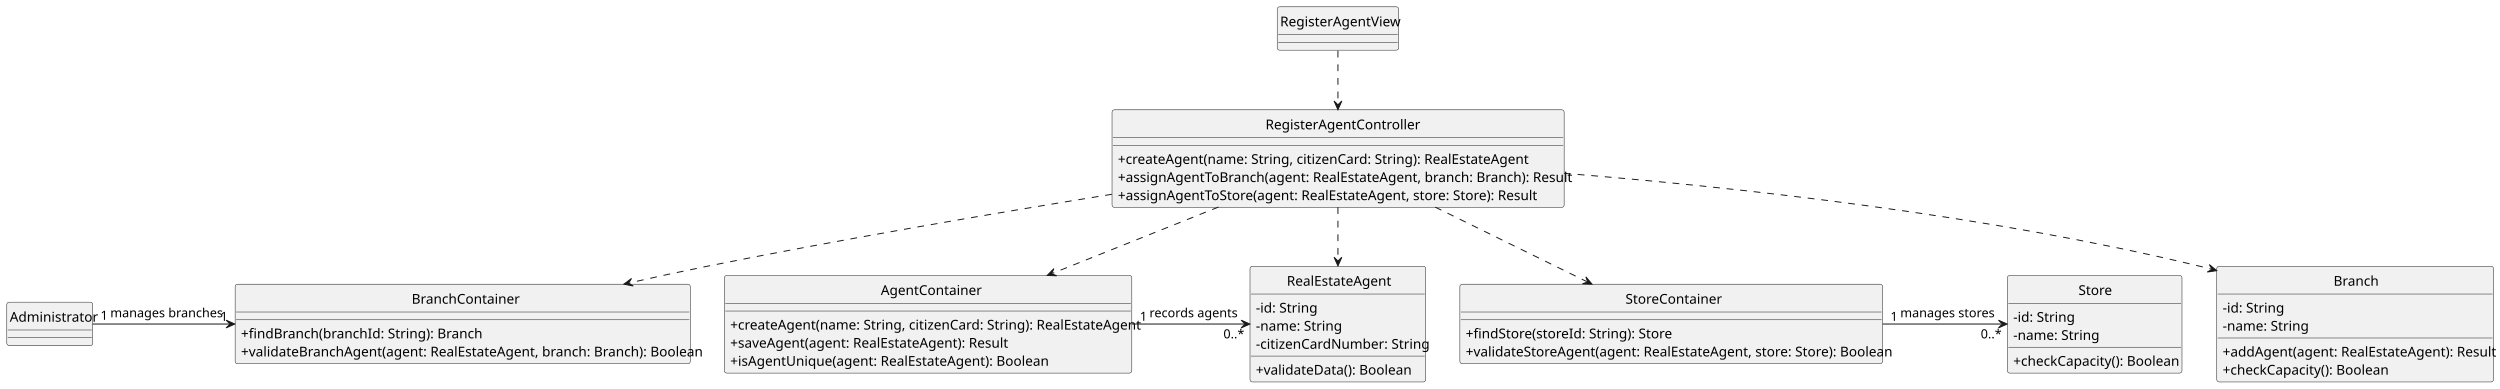
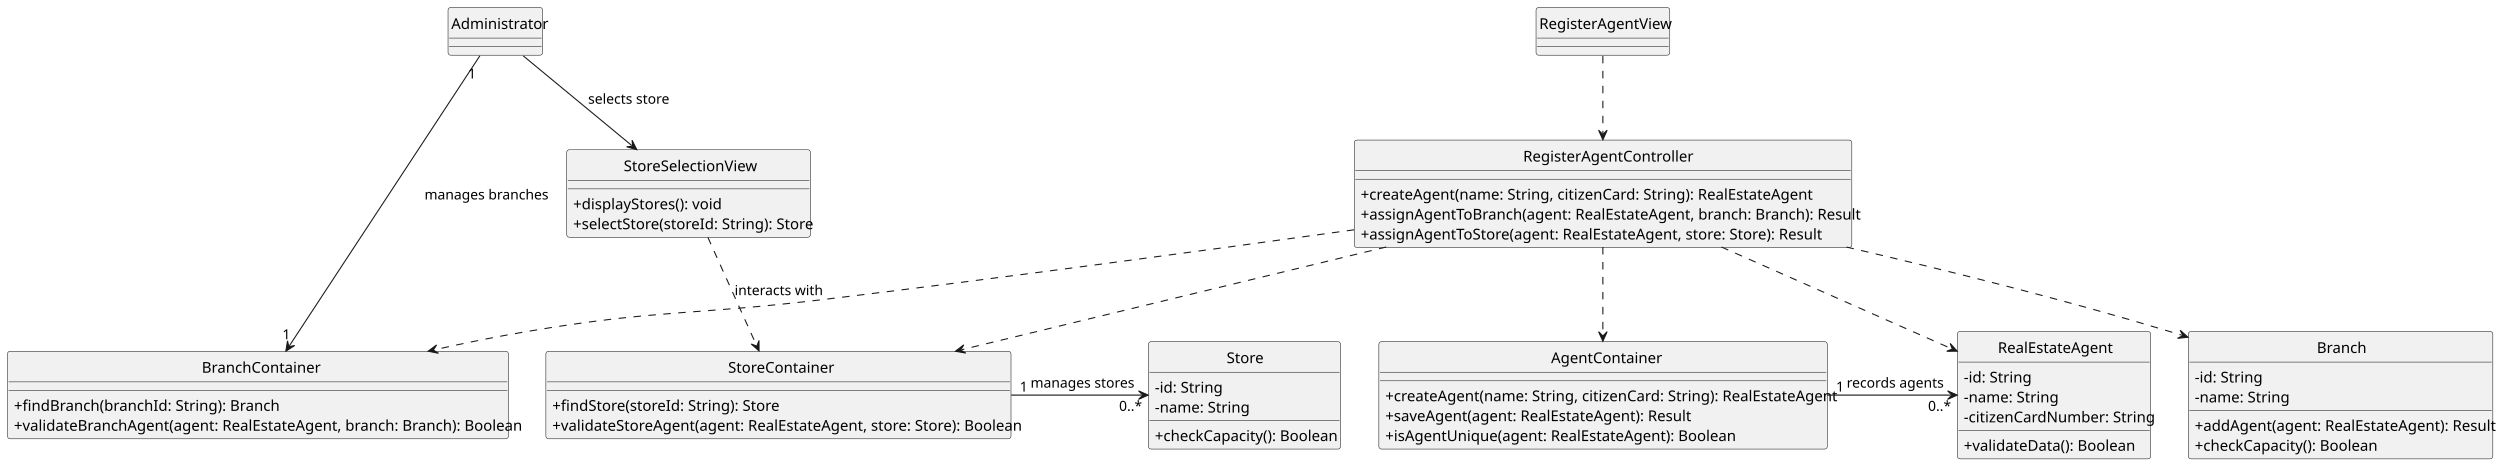
- <svg xmlns="http://www.w3.org/2000/svg" contentStyleType="text/css" height="400px" preserveAspectRatio="none" style="width:2573px;height:400px;background:#FFFFFF;" version="1.1" viewBox="0 0 2573 400" width="2573px" zoomAndPan="magnify">
+ <svg xmlns="http://www.w3.org/2000/svg" contentStyleType="text/css" height="436px" preserveAspectRatio="none" style="width:2338px;height:436px;background:#FFFFFF;" version="1.1" viewBox="0 0 2338 436" width="2338px" zoomAndPan="magnify">
  <defs />
  <g>
    <g id="elem_RegisterAgentView">
-       <rect codeLine="4" fill="#F1F1F1" height="44.621" id="RegisterAgentView" rx="2.5" ry="2.5" style="stroke:#181818;stroke-width:0.5;" width="125.061" x="1314.5" y="7" />
-       <text fill="#000000" font-family="sans-serif" font-size="14" lengthAdjust="spacing" textLength="119.061" x="1317.5" y="27.107">RegisterAgentView</text>
-       <line style="stroke:#181818;stroke-width:0.5;" x1="1315.5" x2="1438.562" y1="35.621" y2="35.621" />
-       <line style="stroke:#181818;stroke-width:0.5;" x1="1315.5" x2="1438.562" y1="43.621" y2="43.621" />
+       <rect codeLine="4" fill="#F1F1F1" height="44.621" id="RegisterAgentView" rx="2.5" ry="2.5" style="stroke:#181818;stroke-width:0.5;" width="125.061" x="1436.5" y="7" />
+       <text fill="#000000" font-family="sans-serif" font-size="14" lengthAdjust="spacing" textLength="119.061" x="1439.5" y="27.107">RegisterAgentView</text>
+       <line style="stroke:#181818;stroke-width:0.5;" x1="1437.5" x2="1560.562" y1="35.621" y2="35.621" />
+       <line style="stroke:#181818;stroke-width:0.5;" x1="1437.5" x2="1560.562" y1="43.621" y2="43.621" />
    </g>
    <g id="elem_RegisterAgentController">
-       <rect codeLine="7" fill="#F1F1F1" height="100.484" id="RegisterAgentController" rx="2.5" ry="2.5" style="stroke:#181818;stroke-width:0.5;" width="465.318" x="1144.5" y="113" />
-       <text fill="#000000" font-family="sans-serif" font-size="14" lengthAdjust="spacing" textLength="149.406" x="1302.456" y="133.107">RegisterAgentController</text>
-       <line style="stroke:#181818;stroke-width:0.5;" x1="1145.5" x2="1608.818" y1="141.621" y2="141.621" />
-       <line style="stroke:#181818;stroke-width:0.5;" x1="1145.5" x2="1608.818" y1="149.621" y2="149.621" />
-       <text fill="#000000" font-family="sans-serif" font-size="14" lengthAdjust="spacing" textLength="407.374" x="1150.5" y="168.728">+createAgent(name: String, citizenCard: String): RealEstateAgent</text>
-       <text fill="#000000" font-family="sans-serif" font-size="14" lengthAdjust="spacing" textLength="453.318" x="1150.5" y="187.35">+assignAgentToBranch(agent: RealEstateAgent, branch: Branch): Result</text>
-       <text fill="#000000" font-family="sans-serif" font-size="14" lengthAdjust="spacing" textLength="419.843" x="1150.5" y="205.971">+assignAgentToStore(agent: RealEstateAgent, store: Store): Result</text>
+       <rect codeLine="7" fill="#F1F1F1" height="100.484" id="RegisterAgentController" rx="2.5" ry="2.5" style="stroke:#181818;stroke-width:0.5;" width="465.318" x="1266.5" y="131" />
+       <text fill="#000000" font-family="sans-serif" font-size="14" lengthAdjust="spacing" textLength="149.406" x="1424.456" y="151.107">RegisterAgentController</text>
+       <line style="stroke:#181818;stroke-width:0.5;" x1="1267.5" x2="1730.818" y1="159.621" y2="159.621" />
+       <line style="stroke:#181818;stroke-width:0.5;" x1="1267.5" x2="1730.818" y1="167.621" y2="167.621" />
+       <text fill="#000000" font-family="sans-serif" font-size="14" lengthAdjust="spacing" textLength="407.374" x="1272.5" y="186.728">+createAgent(name: String, citizenCard: String): RealEstateAgent</text>
+       <text fill="#000000" font-family="sans-serif" font-size="14" lengthAdjust="spacing" textLength="453.318" x="1272.5" y="205.35">+assignAgentToBranch(agent: RealEstateAgent, branch: Branch): Result</text>
+       <text fill="#000000" font-family="sans-serif" font-size="14" lengthAdjust="spacing" textLength="419.843" x="1272.5" y="223.971">+assignAgentToStore(agent: RealEstateAgent, store: Store): Result</text>
    </g>
    <g id="elem_RealEstateAgent">
-       <rect codeLine="13" fill="#F1F1F1" height="119.106" id="RealEstateAgent" rx="2.5" ry="2.5" style="stroke:#181818;stroke-width:0.5;" width="180.834" x="1286.5" y="274" />
-       <text fill="#000000" font-family="sans-serif" font-size="14" lengthAdjust="spacing" textLength="105.068" x="1324.383" y="294.107">RealEstateAgent</text>
-       <line style="stroke:#181818;stroke-width:0.5;" x1="1287.5" x2="1466.334" y1="302.621" y2="302.621" />
-       <text fill="#000000" font-family="sans-serif" font-size="14" lengthAdjust="spacing" textLength="59.91" x="1292.5" y="321.728">-id: String</text>
-       <text fill="#000000" font-family="sans-serif" font-size="14" lengthAdjust="spacing" textLength="84.034" x="1292.5" y="340.35">-name: String</text>
-       <text fill="#000000" font-family="sans-serif" font-size="14" lengthAdjust="spacing" textLength="168.834" x="1292.5" y="358.971">-citizenCardNumber: String</text>
-       <line style="stroke:#181818;stroke-width:0.5;" x1="1287.5" x2="1466.334" y1="366.484" y2="366.484" />
-       <text fill="#000000" font-family="sans-serif" font-size="14" lengthAdjust="spacing" textLength="154.485" x="1292.5" y="385.592">+validateData(): Boolean</text>
+       <rect codeLine="13" fill="#F1F1F1" height="119.106" id="RealEstateAgent" rx="2.5" ry="2.5" style="stroke:#181818;stroke-width:0.5;" width="180.834" x="1830.5" y="310" />
+       <text fill="#000000" font-family="sans-serif" font-size="14" lengthAdjust="spacing" textLength="105.068" x="1868.383" y="330.107">RealEstateAgent</text>
+       <line style="stroke:#181818;stroke-width:0.5;" x1="1831.5" x2="2010.334" y1="338.621" y2="338.621" />
+       <text fill="#000000" font-family="sans-serif" font-size="14" lengthAdjust="spacing" textLength="59.91" x="1836.5" y="357.728">-id: String</text>
+       <text fill="#000000" font-family="sans-serif" font-size="14" lengthAdjust="spacing" textLength="84.034" x="1836.5" y="376.35">-name: String</text>
+       <text fill="#000000" font-family="sans-serif" font-size="14" lengthAdjust="spacing" textLength="168.834" x="1836.5" y="394.971">-citizenCardNumber: String</text>
+       <line style="stroke:#181818;stroke-width:0.5;" x1="1831.5" x2="2010.334" y1="402.484" y2="402.484" />
+       <text fill="#000000" font-family="sans-serif" font-size="14" lengthAdjust="spacing" textLength="154.485" x="1836.5" y="421.592">+validateData(): Boolean</text>
    </g>
    <g id="elem_Branch">
-       <rect codeLine="20" fill="#F1F1F1" height="119.106" id="Branch" rx="2.5" ry="2.5" style="stroke:#181818;stroke-width:0.5;" width="284.788" x="2281.5" y="274" />
-       <text fill="#000000" font-family="sans-serif" font-size="14" lengthAdjust="spacing" textLength="44.358" x="2401.715" y="294.107">Branch</text>
-       <line style="stroke:#181818;stroke-width:0.5;" x1="2282.5" x2="2565.288" y1="302.621" y2="302.621" />
-       <text fill="#000000" font-family="sans-serif" font-size="14" lengthAdjust="spacing" textLength="59.91" x="2287.5" y="321.728">-id: String</text>
-       <text fill="#000000" font-family="sans-serif" font-size="14" lengthAdjust="spacing" textLength="84.034" x="2287.5" y="340.35">-name: String</text>
-       <line style="stroke:#181818;stroke-width:0.5;" x1="2282.5" x2="2565.288" y1="347.863" y2="347.863" />
-       <text fill="#000000" font-family="sans-serif" font-size="14" lengthAdjust="spacing" textLength="272.788" x="2287.5" y="366.971">+addAgent(agent: RealEstateAgent): Result</text>
-       <text fill="#000000" font-family="sans-serif" font-size="14" lengthAdjust="spacing" textLength="167.699" x="2287.5" y="385.592">+checkCapacity(): Boolean</text>
+       <rect codeLine="20" fill="#F1F1F1" height="119.106" id="Branch" rx="2.5" ry="2.5" style="stroke:#181818;stroke-width:0.5;" width="284.788" x="2046.5" y="310" />
+       <text fill="#000000" font-family="sans-serif" font-size="14" lengthAdjust="spacing" textLength="44.358" x="2166.715" y="330.107">Branch</text>
+       <line style="stroke:#181818;stroke-width:0.5;" x1="2047.5" x2="2330.288" y1="338.621" y2="338.621" />
+       <text fill="#000000" font-family="sans-serif" font-size="14" lengthAdjust="spacing" textLength="59.91" x="2052.5" y="357.728">-id: String</text>
+       <text fill="#000000" font-family="sans-serif" font-size="14" lengthAdjust="spacing" textLength="84.034" x="2052.5" y="376.35">-name: String</text>
+       <line style="stroke:#181818;stroke-width:0.5;" x1="2047.5" x2="2330.288" y1="383.863" y2="383.863" />
+       <text fill="#000000" font-family="sans-serif" font-size="14" lengthAdjust="spacing" textLength="272.788" x="2052.5" y="402.971">+addAgent(agent: RealEstateAgent): Result</text>
+       <text fill="#000000" font-family="sans-serif" font-size="14" lengthAdjust="spacing" textLength="167.699" x="2052.5" y="421.592">+checkCapacity(): Boolean</text>
    </g>
    <g id="elem_AgentContainer">
-       <rect codeLine="27" fill="#F1F1F1" height="100.484" id="AgentContainer" rx="2.5" ry="2.5" style="stroke:#181818;stroke-width:0.5;" width="419.374" x="745.5" y="283.5" />
-       <text fill="#000000" font-family="sans-serif" font-size="14" lengthAdjust="spacing" textLength="97.289" x="906.543" y="303.607">AgentContainer</text>
-       <line style="stroke:#181818;stroke-width:0.5;" x1="746.5" x2="1163.874" y1="312.121" y2="312.121" />
-       <line style="stroke:#181818;stroke-width:0.5;" x1="746.5" x2="1163.874" y1="320.121" y2="320.121" />
-       <text fill="#000000" font-family="sans-serif" font-size="14" lengthAdjust="spacing" textLength="407.374" x="751.5" y="339.228">+createAgent(name: String, citizenCard: String): RealEstateAgent</text>
-       <text fill="#000000" font-family="sans-serif" font-size="14" lengthAdjust="spacing" textLength="279.002" x="751.5" y="357.85">+saveAgent(agent: RealEstateAgent): Result</text>
-       <text fill="#000000" font-family="sans-serif" font-size="14" lengthAdjust="spacing" textLength="315.602" x="751.5" y="376.471">+isAgentUnique(agent: RealEstateAgent): Boolean</text>
+       <rect codeLine="27" fill="#F1F1F1" height="100.484" id="AgentContainer" rx="2.5" ry="2.5" style="stroke:#181818;stroke-width:0.5;" width="419.374" x="1289.5" y="319.5" />
+       <text fill="#000000" font-family="sans-serif" font-size="14" lengthAdjust="spacing" textLength="97.289" x="1450.543" y="339.607">AgentContainer</text>
+       <line style="stroke:#181818;stroke-width:0.5;" x1="1290.5" x2="1707.874" y1="348.121" y2="348.121" />
+       <line style="stroke:#181818;stroke-width:0.5;" x1="1290.5" x2="1707.874" y1="356.121" y2="356.121" />
+       <text fill="#000000" font-family="sans-serif" font-size="14" lengthAdjust="spacing" textLength="407.374" x="1295.5" y="375.228">+createAgent(name: String, citizenCard: String): RealEstateAgent</text>
+       <text fill="#000000" font-family="sans-serif" font-size="14" lengthAdjust="spacing" textLength="279.002" x="1295.5" y="393.85">+saveAgent(agent: RealEstateAgent): Result</text>
+       <text fill="#000000" font-family="sans-serif" font-size="14" lengthAdjust="spacing" textLength="315.602" x="1295.5" y="412.471">+isAgentUnique(agent: RealEstateAgent): Boolean</text>
    </g>
    <g id="elem_BranchContainer">
-       <rect codeLine="33" fill="#F1F1F1" height="81.863" id="BranchContainer" rx="2.5" ry="2.5" style="stroke:#181818;stroke-width:0.5;" width="468.463" x="242" y="292.5" />
-       <text fill="#000000" font-family="sans-serif" font-size="14" lengthAdjust="spacing" textLength="105.061" x="423.701" y="312.607">BranchContainer</text>
-       <line style="stroke:#181818;stroke-width:0.5;" x1="243" x2="709.463" y1="321.121" y2="321.121" />
-       <line style="stroke:#181818;stroke-width:0.5;" x1="243" x2="709.463" y1="329.121" y2="329.121" />
-       <text fill="#000000" font-family="sans-serif" font-size="14" lengthAdjust="spacing" textLength="235.402" x="248" y="348.228">+findBranch(branchId: String): Branch</text>
-       <text fill="#000000" font-family="sans-serif" font-size="14" lengthAdjust="spacing" textLength="456.463" x="248" y="366.85">+validateBranchAgent(agent: RealEstateAgent, branch: Branch): Boolean</text>
+       <rect codeLine="33" fill="#F1F1F1" height="81.863" id="BranchContainer" rx="2.5" ry="2.5" style="stroke:#181818;stroke-width:0.5;" width="468.463" x="7" y="328.5" />
+       <text fill="#000000" font-family="sans-serif" font-size="14" lengthAdjust="spacing" textLength="105.061" x="188.701" y="348.607">BranchContainer</text>
+       <line style="stroke:#181818;stroke-width:0.5;" x1="8" x2="474.463" y1="357.121" y2="357.121" />
+       <line style="stroke:#181818;stroke-width:0.5;" x1="8" x2="474.463" y1="365.121" y2="365.121" />
+       <text fill="#000000" font-family="sans-serif" font-size="14" lengthAdjust="spacing" textLength="235.402" x="13" y="384.228">+findBranch(branchId: String): Branch</text>
+       <text fill="#000000" font-family="sans-serif" font-size="14" lengthAdjust="spacing" textLength="456.463" x="13" y="402.85">+validateBranchAgent(agent: RealEstateAgent, branch: Branch): Boolean</text>
    </g>
    <g id="elem_Store">
-       <rect codeLine="38" fill="#F1F1F1" height="100.484" id="Store" rx="2.5" ry="2.5" style="stroke:#181818;stroke-width:0.5;" width="179.699" x="2066" y="283.5" />
-       <text fill="#000000" font-family="sans-serif" font-size="14" lengthAdjust="spacing" textLength="33.462" x="2139.119" y="303.607">Store</text>
-       <line style="stroke:#181818;stroke-width:0.5;" x1="2067" x2="2244.699" y1="312.121" y2="312.121" />
-       <text fill="#000000" font-family="sans-serif" font-size="14" lengthAdjust="spacing" textLength="59.91" x="2072" y="331.228">-id: String</text>
-       <text fill="#000000" font-family="sans-serif" font-size="14" lengthAdjust="spacing" textLength="84.034" x="2072" y="349.85">-name: String</text>
-       <line style="stroke:#181818;stroke-width:0.5;" x1="2067" x2="2244.699" y1="357.363" y2="357.363" />
-       <text fill="#000000" font-family="sans-serif" font-size="14" lengthAdjust="spacing" textLength="167.699" x="2072" y="376.471">+checkCapacity(): Boolean</text>
+       <rect codeLine="38" fill="#F1F1F1" height="100.484" id="Store" rx="2.5" ry="2.5" style="stroke:#181818;stroke-width:0.5;" width="179.699" x="1074" y="319.5" />
+       <text fill="#000000" font-family="sans-serif" font-size="14" lengthAdjust="spacing" textLength="33.462" x="1147.119" y="339.607">Store</text>
+       <line style="stroke:#181818;stroke-width:0.5;" x1="1075" x2="1252.699" y1="348.121" y2="348.121" />
+       <text fill="#000000" font-family="sans-serif" font-size="14" lengthAdjust="spacing" textLength="59.91" x="1080" y="367.228">-id: String</text>
+       <text fill="#000000" font-family="sans-serif" font-size="14" lengthAdjust="spacing" textLength="84.034" x="1080" y="385.85">-name: String</text>
+       <line style="stroke:#181818;stroke-width:0.5;" x1="1075" x2="1252.699" y1="393.363" y2="393.363" />
+       <text fill="#000000" font-family="sans-serif" font-size="14" lengthAdjust="spacing" textLength="167.699" x="1080" y="412.471">+checkCapacity(): Boolean</text>
    </g>
    <g id="elem_StoreContainer">
-       <rect codeLine="44" fill="#F1F1F1" height="81.863" id="StoreContainer" rx="2.5" ry="2.5" style="stroke:#181818;stroke-width:0.5;" width="434.987" x="1502.5" y="292.5" />
-       <text fill="#000000" font-family="sans-serif" font-size="14" lengthAdjust="spacing" textLength="94.165" x="1672.911" y="312.607">StoreContainer</text>
-       <line style="stroke:#181818;stroke-width:0.5;" x1="1503.5" x2="1936.487" y1="321.121" y2="321.121" />
-       <line style="stroke:#181818;stroke-width:0.5;" x1="1503.5" x2="1936.487" y1="329.121" y2="329.121" />
-       <text fill="#000000" font-family="sans-serif" font-size="14" lengthAdjust="spacing" textLength="201.927" x="1508.5" y="348.228">+findStore(storeId: String): Store</text>
-       <text fill="#000000" font-family="sans-serif" font-size="14" lengthAdjust="spacing" textLength="422.987" x="1508.5" y="366.85">+validateStoreAgent(agent: RealEstateAgent, store: Store): Boolean</text>
+       <rect codeLine="44" fill="#F1F1F1" height="81.863" id="StoreContainer" rx="2.5" ry="2.5" style="stroke:#181818;stroke-width:0.5;" width="434.987" x="510.5" y="328.5" />
+       <text fill="#000000" font-family="sans-serif" font-size="14" lengthAdjust="spacing" textLength="94.165" x="680.911" y="348.607">StoreContainer</text>
+       <line style="stroke:#181818;stroke-width:0.5;" x1="511.5" x2="944.487" y1="357.121" y2="357.121" />
+       <line style="stroke:#181818;stroke-width:0.5;" x1="511.5" x2="944.487" y1="365.121" y2="365.121" />
+       <text fill="#000000" font-family="sans-serif" font-size="14" lengthAdjust="spacing" textLength="201.927" x="516.5" y="384.228">+findStore(storeId: String): Store</text>
+       <text fill="#000000" font-family="sans-serif" font-size="14" lengthAdjust="spacing" textLength="422.987" x="516.5" y="402.85">+validateStoreAgent(agent: RealEstateAgent, store: Store): Boolean</text>
+     </g>
+     <g id="elem_StoreSelectionView">
+       <rect codeLine="49" fill="#F1F1F1" height="81.863" id="StoreSelectionView" rx="2.5" ry="2.5" style="stroke:#181818;stroke-width:0.5;" width="227.927" x="530" y="140" />
+       <text fill="#000000" font-family="sans-serif" font-size="14" lengthAdjust="spacing" textLength="121.399" x="583.264" y="160.107">StoreSelectionView</text>
+       <line style="stroke:#181818;stroke-width:0.5;" x1="531" x2="756.927" y1="168.621" y2="168.621" />
+       <line style="stroke:#181818;stroke-width:0.5;" x1="531" x2="756.927" y1="176.621" y2="176.621" />
+       <text fill="#000000" font-family="sans-serif" font-size="14" lengthAdjust="spacing" textLength="135.003" x="536" y="195.728">+displayStores(): void</text>
+       <text fill="#000000" font-family="sans-serif" font-size="14" lengthAdjust="spacing" textLength="215.927" x="536" y="214.35">+selectStore(storeId: String): Store</text>
    </g>
    <g id="elem_Administrator">
-       <rect fill="#F1F1F1" height="44.621" id="Administrator" rx="2.5" ry="2.5" style="stroke:#181818;stroke-width:0.5;" width="88.469" x="7" y="311" />
-       <text fill="#000000" font-family="sans-serif" font-size="14" lengthAdjust="spacing" textLength="82.469" x="10" y="331.107">Administrator</text>
-       <line style="stroke:#181818;stroke-width:0.5;" x1="8" x2="94.469" y1="339.621" y2="339.621" />
-       <line style="stroke:#181818;stroke-width:0.5;" x1="8" x2="94.469" y1="347.621" y2="347.621" />
+       <rect fill="#F1F1F1" height="44.621" id="Administrator" rx="2.5" ry="2.5" style="stroke:#181818;stroke-width:0.5;" width="88.469" x="419" y="7" />
+       <text fill="#000000" font-family="sans-serif" font-size="14" lengthAdjust="spacing" textLength="82.469" x="422" y="27.107">Administrator</text>
+       <line style="stroke:#181818;stroke-width:0.5;" x1="420" x2="506.469" y1="35.621" y2="35.621" />
+       <line style="stroke:#181818;stroke-width:0.5;" x1="420" x2="506.469" y1="43.621" y2="43.621" />
    </g>
    <g id="link_Administrator_BranchContainer">
-       <path codeLine="49" d="M95.28,333.5 C131.42,333.5 179.54,333.5 235.7,333.5 " fill="none" id="Administrator-to-BranchContainer" style="stroke:#181818;stroke-width:1.0;" />
-       <polygon fill="#181818" points="241.7,333.5,232.7,329.5,236.7,333.5,232.7,337.5,241.7,333.5" style="stroke:#181818;stroke-width:1.0;" />
-       <text fill="#000000" font-family="sans-serif" font-size="13" lengthAdjust="spacing" textLength="110.57" x="113.5" y="326.528">manages branches</text>
-       <text fill="#000000" font-family="sans-serif" font-size="13" lengthAdjust="spacing" textLength="7.23" x="103.472" y="329.125">1</text>
-       <text fill="#000000" font-family="sans-serif" font-size="13" lengthAdjust="spacing" textLength="7.23" x="226.893" y="330.256">1</text>
+       <path codeLine="54" d="M448.78,52.16 C412.22,107.82 317.844,251.505 270.604,323.425 " fill="none" id="Administrator-to-BranchContainer" style="stroke:#181818;stroke-width:1.0;" />
+       <polygon fill="#181818" points="267.31,328.44,275.594,323.114,270.055,324.261,268.908,318.722,267.31,328.44" style="stroke:#181818;stroke-width:1.0;" />
+       <text fill="#000000" font-family="sans-serif" font-size="13" lengthAdjust="spacing" textLength="110.57" x="397" y="186.528">manages branches</text>
+       <text fill="#000000" font-family="sans-serif" font-size="13" lengthAdjust="spacing" textLength="7.23" x="437.655" y="73.472">1</text>
+       <text fill="#000000" font-family="sans-serif" font-size="13" lengthAdjust="spacing" textLength="7.23" x="264.069" y="317.295">1</text>
    </g>
    <g id="link_AgentContainer_RealEstateAgent">
-       <path codeLine="50" d="M1164.76,333.5 C1207.58,333.5 1244.47,333.5 1280.37,333.5 " fill="none" id="AgentContainer-to-RealEstateAgent" style="stroke:#181818;stroke-width:1.0;" />
-       <polygon fill="#181818" points="1286.37,333.5,1277.37,329.5,1281.37,333.5,1277.37,337.5,1286.37,333.5" style="stroke:#181818;stroke-width:1.0;" />
-       <text fill="#000000" font-family="sans-serif" font-size="13" lengthAdjust="spacing" textLength="85.992" x="1183" y="326.528">records agents</text>
-       <text fill="#000000" font-family="sans-serif" font-size="13" lengthAdjust="spacing" textLength="7.23" x="1173.088" y="330.192">1</text>
-       <text fill="#000000" font-family="sans-serif" font-size="13" lengthAdjust="spacing" textLength="19.513" x="1259.106" y="348.24">0..*</text>
+       <path codeLine="55" d="M1708.76,369.5 C1751.58,369.5 1788.47,369.5 1824.37,369.5 " fill="none" id="AgentContainer-to-RealEstateAgent" style="stroke:#181818;stroke-width:1.0;" />
+       <polygon fill="#181818" points="1830.37,369.5,1821.37,365.5,1825.37,369.5,1821.37,373.5,1830.37,369.5" style="stroke:#181818;stroke-width:1.0;" />
+       <text fill="#000000" font-family="sans-serif" font-size="13" lengthAdjust="spacing" textLength="85.992" x="1727" y="362.528">records agents</text>
+       <text fill="#000000" font-family="sans-serif" font-size="13" lengthAdjust="spacing" textLength="7.23" x="1717.088" y="366.192">1</text>
+       <text fill="#000000" font-family="sans-serif" font-size="13" lengthAdjust="spacing" textLength="19.513" x="1803.106" y="384.24">0..*</text>
    </g>
    <g id="link_StoreContainer_Store">
-       <path codeLine="51" d="M1937.68,333.5 C1982.96,333.5 2022.27,333.5 2059.77,333.5 " fill="none" id="StoreContainer-to-Store" style="stroke:#181818;stroke-width:1.0;" />
-       <polygon fill="#181818" points="2065.77,333.5,2056.77,329.5,2060.77,333.5,2056.77,337.5,2065.77,333.5" style="stroke:#181818;stroke-width:1.0;" />
-       <text fill="#000000" font-family="sans-serif" font-size="13" lengthAdjust="spacing" textLength="92.492" x="1955.75" y="326.528">manages stores</text>
-       <text fill="#000000" font-family="sans-serif" font-size="13" lengthAdjust="spacing" textLength="7.23" x="1945.633" y="330.231">1</text>
-       <text fill="#000000" font-family="sans-serif" font-size="13" lengthAdjust="spacing" textLength="19.513" x="2038.545" y="348.224">0..*</text>
+       <path codeLine="56" d="M945.68,369.5 C990.96,369.5 1030.27,369.5 1067.77,369.5 " fill="none" id="StoreContainer-to-Store" style="stroke:#181818;stroke-width:1.0;" />
+       <polygon fill="#181818" points="1073.77,369.5,1064.77,365.5,1068.77,369.5,1064.77,373.5,1073.77,369.5" style="stroke:#181818;stroke-width:1.0;" />
+       <text fill="#000000" font-family="sans-serif" font-size="13" lengthAdjust="spacing" textLength="92.492" x="963.75" y="362.528">manages stores</text>
+       <text fill="#000000" font-family="sans-serif" font-size="13" lengthAdjust="spacing" textLength="7.23" x="953.633" y="366.231">1</text>
+       <text fill="#000000" font-family="sans-serif" font-size="13" lengthAdjust="spacing" textLength="19.513" x="1046.545" y="384.224">0..*</text>
    </g>
    <g id="link_RegisterAgentView_RegisterAgentController">
-       <path codeLine="53" d="M1377,52.21 C1377,68.7 1377,86.02 1377,106.93 " fill="none" id="RegisterAgentView-to-RegisterAgentController" style="stroke:#181818;stroke-width:1.0;stroke-dasharray:7.0,7.0;" />
-       <polygon fill="#181818" points="1377,112.93,1381,103.93,1377,107.93,1373,103.93,1377,112.93" style="stroke:#181818;stroke-width:1.0;" />
+       <path codeLine="58" d="M1499,52.24 C1499,72.73 1499,98.16 1499,124.73 " fill="none" id="RegisterAgentView-to-RegisterAgentController" style="stroke:#181818;stroke-width:1.0;stroke-dasharray:7.0,7.0;" />
+       <polygon fill="#181818" points="1499,130.73,1503,121.73,1499,125.73,1495,121.73,1499,130.73" style="stroke:#181818;stroke-width:1.0;" />
    </g>
    <g id="link_RegisterAgentController_RealEstateAgent">
-       <path codeLine="54" d="M1377,213.19 C1377,232.13 1377,247.95 1377,267.71 " fill="none" id="RegisterAgentController-to-RealEstateAgent" style="stroke:#181818;stroke-width:1.0;stroke-dasharray:7.0,7.0;" />
-       <polygon fill="#181818" points="1377,273.71,1381,264.71,1377,268.71,1373,264.71,1377,273.71" style="stroke:#181818;stroke-width:1.0;" />
+       <path codeLine="59" d="M1609.88,231 C1678.62,261.38 1760.332,297.495 1824.912,326.035 " fill="none" id="RegisterAgentController-to-RealEstateAgent" style="stroke:#181818;stroke-width:1.0;stroke-dasharray:7.0,7.0;" />
+       <polygon fill="#181818" points="1830.4,328.46,1823.785,321.163,1825.827,326.439,1820.551,328.481,1830.4,328.46" style="stroke:#181818;stroke-width:1.0;" />
    </g>
    <g id="link_RegisterAgentController_BranchContainer">
-       <path codeLine="55" d="M1144.34,199.95 C1020.39,219.98 865.54,246.41 728,274 C700.15,279.59 676.523,284.668 647.933,291.128 " fill="none" id="RegisterAgentController-to-BranchContainer" style="stroke:#181818;stroke-width:1.0;stroke-dasharray:7.0,7.0;" />
-       <polygon fill="#181818" points="642.08,292.45,651.74,294.368,646.957,291.348,649.977,286.565,642.08,292.45" style="stroke:#181818;stroke-width:1.0;" />
+       <path codeLine="60" d="M1266.42,214.9 C1123.59,234.7 936.85,259.89 771,280 C647.63,294.96 615.53,289.24 493,310 C462.89,315.1 436.846,320.315 406.246,327.135 " fill="none" id="RegisterAgentController-to-BranchContainer" style="stroke:#181818;stroke-width:1.0;stroke-dasharray:7.0,7.0;" />
+       <polygon fill="#181818" points="400.39,328.44,410.045,330.386,405.27,327.352,408.304,322.578,400.39,328.44" style="stroke:#181818;stroke-width:1.0;" />
    </g>
    <g id="link_RegisterAgentController_AgentContainer">
-       <path codeLine="56" d="M1254.09,213.08 C1198.61,235.23 1138.812,259.105 1083.352,281.255 " fill="none" id="RegisterAgentController-to-AgentContainer" style="stroke:#181818;stroke-width:1.0;stroke-dasharray:7.0,7.0;" />
-       <polygon fill="#181818" points="1077.78,283.48,1087.622,283.857,1082.423,281.625,1084.655,276.427,1077.78,283.48" style="stroke:#181818;stroke-width:1.0;" />
+       <path codeLine="61" d="M1499,231 C1499,258.2 1499,285.93 1499,313.18 " fill="none" id="RegisterAgentController-to-AgentContainer" style="stroke:#181818;stroke-width:1.0;stroke-dasharray:7.0,7.0;" />
+       <polygon fill="#181818" points="1499,319.18,1503,310.18,1499,314.18,1495,310.18,1499,319.18" style="stroke:#181818;stroke-width:1.0;" />
    </g>
    <g id="link_RegisterAgentController_Branch">
-       <path codeLine="57" d="M1609.78,178.36 C1790.21,192.96 2045.48,221.23 2264,274 C2269.75,275.39 2269.802,275.303 2275.662,276.943 " fill="none" id="RegisterAgentController-to-Branch" style="stroke:#181818;stroke-width:1.0;stroke-dasharray:7.0,7.0;" />
-       <polygon fill="#181818" points="2281.44,278.56,2273.851,272.282,2276.625,277.212,2271.695,279.986,2281.44,278.56" style="stroke:#181818;stroke-width:1.0;" />
+       <path codeLine="62" d="M1726.84,231.05 C1821.02,252.87 1930.92,280.33 2029,310 C2034.66,311.71 2034.71,311.666 2040.5,313.536 " fill="none" id="RegisterAgentController-to-Branch" style="stroke:#181818;stroke-width:1.0;stroke-dasharray:7.0,7.0;" />
+       <polygon fill="#181818" points="2046.21,315.38,2038.875,308.808,2041.452,313.843,2036.416,316.42,2046.21,315.38" style="stroke:#181818;stroke-width:1.0;" />
    </g>
    <g id="link_RegisterAgentController_StoreContainer">
-       <path codeLine="58" d="M1477.13,213.19 C1528.44,238.4 1584.745,266.055 1633.115,289.815 " fill="none" id="RegisterAgentController-to-StoreContainer" style="stroke:#181818;stroke-width:1.0;stroke-dasharray:7.0,7.0;" />
-       <polygon fill="#181818" points="1638.5,292.46,1632.186,284.902,1634.012,290.255,1628.658,292.082,1638.5,292.46" style="stroke:#181818;stroke-width:1.0;" />
+       <path codeLine="63" d="M1296.43,231 C1170.83,261.38 1017.352,298.51 899.352,327.05 " fill="none" id="RegisterAgentController-to-StoreContainer" style="stroke:#181818;stroke-width:1.0;stroke-dasharray:7.0,7.0;" />
+       <polygon fill="#181818" points="893.52,328.46,903.208,330.232,898.38,327.285,901.327,322.456,893.52,328.46" style="stroke:#181818;stroke-width:1.0;" />
+     </g>
+     <g id="link_StoreSelectionView_StoreContainer">
+       <path codeLine="64" d="M662.02,222.01 C676.14,253.37 693.247,291.339 707.397,322.769 " fill="none" id="StoreSelectionView-to-StoreContainer" style="stroke:#181818;stroke-width:1.0;stroke-dasharray:7.0,7.0;" />
+       <polygon fill="#181818" points="709.86,328.24,709.813,318.391,707.807,323.681,702.518,321.675,709.86,328.24" style="stroke:#181818;stroke-width:1.0;" />
+       <text fill="#000000" font-family="sans-serif" font-size="13" lengthAdjust="spacing" textLength="75.861" x="687" y="276.028">interacts with</text>
+     </g>
+     <g id="link_Administrator_StoreSelectionView">
+       <path codeLine="65" d="M489.32,52.24 C517.07,75.16 556.774,107.949 590.874,136.119 " fill="none" id="Administrator-to-StoreSelectionView" style="stroke:#181818;stroke-width:1.0;" />
+       <polygon fill="#181818" points="595.5,139.94,591.109,131.124,591.645,136.756,586.014,137.292,595.5,139.94" style="stroke:#181818;stroke-width:1.0;" />
+       <text fill="#000000" font-family="sans-serif" font-size="13" lengthAdjust="spacing" textLength="72.973" x="550" y="97.028">selects store</text>
    </g>
  </g>
</svg>
